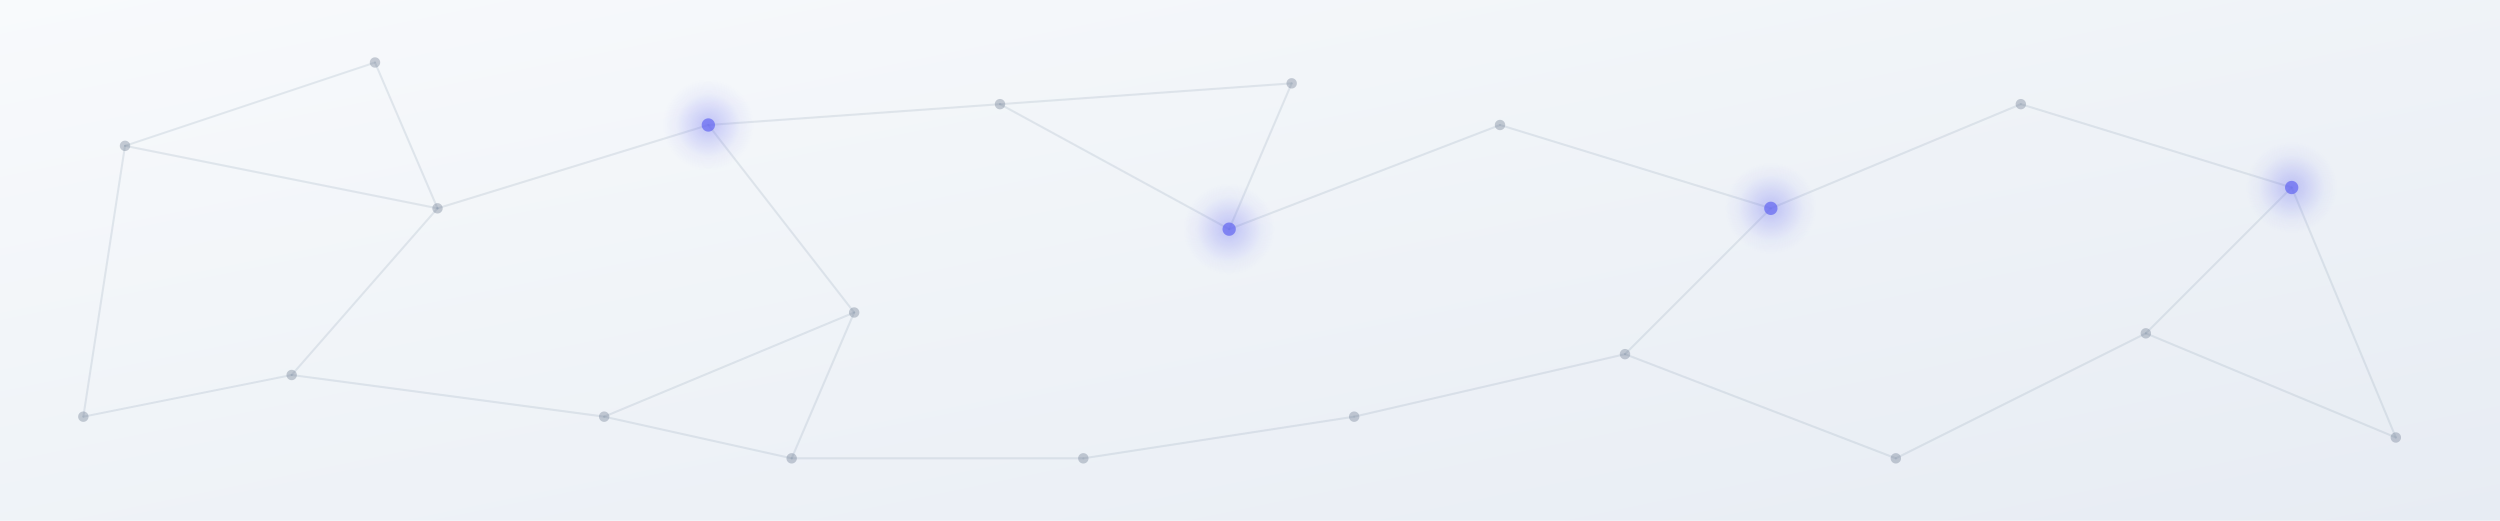
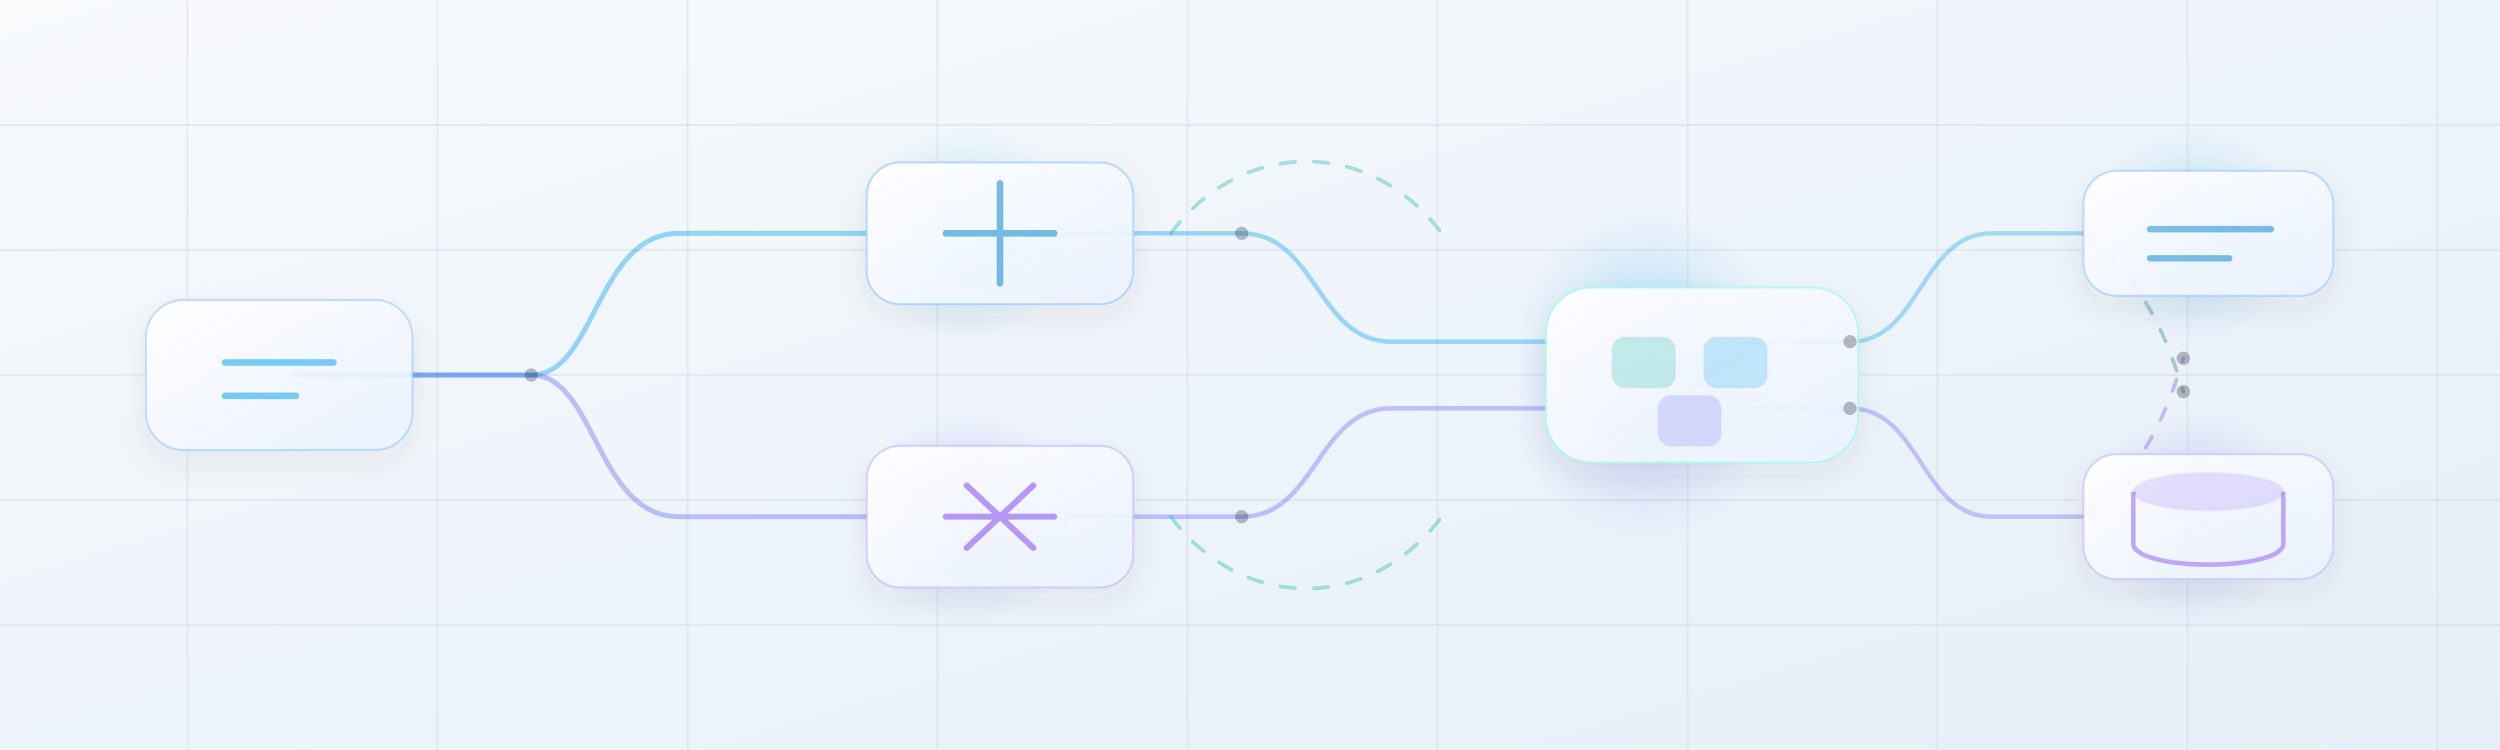
- <svg xmlns="http://www.w3.org/2000/svg" viewBox="0 0 1200 250" preserveAspectRatio="xMidYMid slice" role="img" aria-label="Decorative distributed network background">
+ <svg xmlns="http://www.w3.org/2000/svg" viewBox="0 0 1200 360" preserveAspectRatio="xMidYMid slice" role="img" aria-label="Decorative system design architecture background">
  <defs>
    <linearGradient id="hb-bg" x1="0" y1="0" x2="1" y2="1">
      <stop offset="0%" stop-color="#f8fafc" />
-       <stop offset="55%" stop-color="#eef2f7" />
-       <stop offset="100%" stop-color="#e7ecf3" />
+       <stop offset="52%" stop-color="#eef4fb" />
+       <stop offset="100%" stop-color="#e8eef7" />
    </linearGradient>
-     <radialGradient id="hb-halo" cx="50%" cy="50%" r="50%">
-       <stop offset="0%" stop-color="#6366f1" stop-opacity="0.35" />
-       <stop offset="70%" stop-color="#6366f1" stop-opacity="0.06" />
+     <linearGradient id="hb-node" x1="0" y1="0" x2="1" y2="1">
+       <stop offset="0%" stop-color="#ffffff" stop-opacity="0.95" />
+       <stop offset="100%" stop-color="#eaf2ff" stop-opacity="0.9" />
+     </linearGradient>
+     <radialGradient id="hb-glow-blue" cx="50%" cy="50%" r="50%">
+       <stop offset="0%" stop-color="#0ea5e9" stop-opacity="0.28" />
+       <stop offset="70%" stop-color="#0ea5e9" stop-opacity="0.07" />
+       <stop offset="100%" stop-color="#0ea5e9" stop-opacity="0" />
+     </radialGradient>
+     <radialGradient id="hb-glow-violet" cx="50%" cy="50%" r="50%">
+       <stop offset="0%" stop-color="#6366f1" stop-opacity="0.26" />
+       <stop offset="70%" stop-color="#6366f1" stop-opacity="0.07" />
      <stop offset="100%" stop-color="#6366f1" stop-opacity="0" />
    </radialGradient>
+     <filter id="hb-soft-shadow" x="-20%" y="-50%" width="140%" height="200%">
+       <feDropShadow dx="0" dy="6" stdDeviation="7" flood-color="#334155" flood-opacity="0.08" />
+     </filter>
  </defs>
-   <rect width="1200" height="250" fill="url(#hb-bg)" />
-   <g stroke="#94a3b8" stroke-opacity="0.22" stroke-width="1" stroke-linecap="round" fill="none">
-     <line x1="60" y1="70" x2="180" y2="30" />
-     <line x1="60" y1="70" x2="210" y2="100" />
-     <line x1="60" y1="70" x2="40" y2="200" />
-     <line x1="140" y1="180" x2="210" y2="100" />
-     <line x1="140" y1="180" x2="290" y2="200" />
-     <line x1="140" y1="180" x2="40" y2="200" />
-     <line x1="210" y1="100" x2="340" y2="60" />
-     <line x1="210" y1="100" x2="180" y2="30" />
-     <line x1="290" y1="200" x2="410" y2="150" />
-     <line x1="290" y1="200" x2="380" y2="220" />
-     <line x1="340" y1="60" x2="410" y2="150" />
-     <line x1="340" y1="60" x2="480" y2="50" />
-     <line x1="410" y1="150" x2="380" y2="220" />
-     <line x1="480" y1="50" x2="590" y2="110" />
-     <line x1="480" y1="50" x2="620" y2="40" />
-     <line x1="520" y1="220" x2="650" y2="200" />
-     <line x1="520" y1="220" x2="380" y2="220" />
-     <line x1="590" y1="110" x2="720" y2="60" />
-     <line x1="590" y1="110" x2="620" y2="40" />
-     <line x1="650" y1="200" x2="780" y2="170" />
-     <line x1="720" y1="60" x2="850" y2="100" />
-     <line x1="780" y1="170" x2="850" y2="100" />
-     <line x1="780" y1="170" x2="910" y2="220" />
-     <line x1="850" y1="100" x2="970" y2="50" />
-     <line x1="910" y1="220" x2="1030" y2="160" />
-     <line x1="970" y1="50" x2="1100" y2="90" />
-     <line x1="1030" y1="160" x2="1100" y2="90" />
-     <line x1="1030" y1="160" x2="1150" y2="210" />
-     <line x1="1100" y1="90" x2="1150" y2="210" />
+   <rect width="1200" height="360" fill="url(#hb-bg)" />
+   <g stroke="#cbd5e1" stroke-width="1" stroke-opacity="0.34">
+     <path d="M0 60H1200M0 120H1200M0 180H1200M0 240H1200M0 300H1200" />
+     <path d="M90 0V360M210 0V360M330 0V360M450 0V360M570 0V360M690 0V360M810 0V360M930 0V360M1050 0V360M1170 0V360" />
  </g>
-   <g fill="url(#hb-halo)">
-     <circle cx="340" cy="60" r="22" />
-     <circle cx="590" cy="110" r="22" />
-     <circle cx="850" cy="100" r="22" />
-     <circle cx="1100" cy="90" r="22" />
+   <g fill="none" stroke-linecap="round" stroke-linejoin="round">
+     <path d="M140 180H255C286 180 286 112 326 112H416" stroke="#0ea5e9" stroke-width="2.4" stroke-opacity="0.42" />
+     <path d="M140 180H255C286 180 286 248 326 248H416" stroke="#6366f1" stroke-width="2.4" stroke-opacity="0.38" />
+     <path d="M512 112H596C632 112 632 164 668 164H742" stroke="#0ea5e9" stroke-width="2.2" stroke-opacity="0.38" />
+     <path d="M512 248H596C632 248 632 196 668 196H742" stroke="#6366f1" stroke-width="2.2" stroke-opacity="0.36" />
+     <path d="M838 164H888C922 164 922 112 956 112H1000" stroke="#0ea5e9" stroke-width="2.1" stroke-opacity="0.34" />
+     <path d="M838 196H888C922 196 922 248 956 248H1000" stroke="#6366f1" stroke-width="2.1" stroke-opacity="0.34" />
+     <path d="M562 112C596 66 658 66 692 112" stroke="#14b8a6" stroke-width="1.8" stroke-dasharray="7 9" stroke-opacity="0.36" />
+     <path d="M562 248C596 294 658 294 692 248" stroke="#14b8a6" stroke-width="1.8" stroke-dasharray="7 9" stroke-opacity="0.36" />
+     <path d="M1000 112C1024 130 1038 154 1048 188" stroke="#0f766e" stroke-width="1.8" stroke-dasharray="6 9" stroke-opacity="0.32" />
+     <path d="M1000 248C1024 230 1038 206 1048 172" stroke="#7c3aed" stroke-width="1.8" stroke-dasharray="6 9" stroke-opacity="0.32" />
  </g>
-   <g fill="#64748b" fill-opacity="0.35">
-     <circle cx="60" cy="70" r="2.5" />
-     <circle cx="140" cy="180" r="2.5" />
-     <circle cx="210" cy="100" r="2.5" />
-     <circle cx="290" cy="200" r="2.5" />
-     <circle cx="410" cy="150" r="2.5" />
-     <circle cx="480" cy="50" r="2.5" />
-     <circle cx="520" cy="220" r="2.5" />
-     <circle cx="650" cy="200" r="2.5" />
-     <circle cx="720" cy="60" r="2.5" />
-     <circle cx="780" cy="170" r="2.5" />
-     <circle cx="910" cy="220" r="2.5" />
-     <circle cx="970" cy="50" r="2.5" />
-     <circle cx="1030" cy="160" r="2.5" />
-     <circle cx="1150" cy="210" r="2.5" />
-     <circle cx="40" cy="200" r="2.5" />
-     <circle cx="180" cy="30" r="2.5" />
-     <circle cx="380" cy="220" r="2.5" />
-     <circle cx="620" cy="40" r="2.5" />
+   <g fill="url(#hb-glow-blue)">
+     <circle cx="464" cy="112" r="52" />
+     <circle cx="790" cy="164" r="64" />
+     <circle cx="1054" cy="112" r="52" />
  </g>
-   <g fill="#6366f1" fill-opacity="0.7">
-     <circle cx="340" cy="60" r="3.2" />
-     <circle cx="590" cy="110" r="3.2" />
-     <circle cx="850" cy="100" r="3.2" />
-     <circle cx="1100" cy="90" r="3.2" />
+   <g fill="url(#hb-glow-violet)">
+     <circle cx="464" cy="248" r="52" />
+     <circle cx="790" cy="196" r="64" />
+     <circle cx="1054" cy="248" r="52" />
+   </g>
+   <g filter="url(#hb-soft-shadow)">
+     <g>
+       <rect x="70" y="144" width="128" height="72" rx="18" fill="url(#hb-node)" stroke="#93c5fd" stroke-opacity="0.55" />
+       <path d="M108 174h52M108 190h34" stroke="#0ea5e9" stroke-width="3.2" stroke-linecap="round" opacity="0.55" />
+     </g>
+     <g>
+       <rect x="416" y="78" width="128" height="68" rx="16" fill="url(#hb-node)" stroke="#93c5fd" stroke-opacity="0.62" />
+       <path d="M454 112h52M480 88v48" stroke="#0284c7" stroke-width="3.2" stroke-linecap="round" opacity="0.52" />
+     </g>
+     <g>
+       <rect x="416" y="214" width="128" height="68" rx="16" fill="url(#hb-node)" stroke="#c4b5fd" stroke-opacity="0.62" />
+       <path d="M454 248h52M464 233l32 30M496 233l-32 30" stroke="#7c3aed" stroke-width="2.9" stroke-linecap="round" opacity="0.5" />
+     </g>
+     <g>
+       <rect x="742" y="138" width="150" height="84" rx="22" fill="url(#hb-node)" stroke="#99f6e4" stroke-opacity="0.62" />
+       <rect x="774" y="162" width="30" height="24" rx="6" fill="#14b8a6" opacity="0.22" stroke="#0f766e" stroke-opacity="0.42" />
+       <rect x="818" y="162" width="30" height="24" rx="6" fill="#0ea5e9" opacity="0.22" stroke="#0369a1" stroke-opacity="0.4" />
+       <rect x="796" y="190" width="30" height="24" rx="6" fill="#6366f1" opacity="0.2" stroke="#4338ca" stroke-opacity="0.38" />
+     </g>
+     <g>
+       <rect x="1000" y="82" width="120" height="60" rx="16" fill="url(#hb-node)" stroke="#93c5fd" stroke-opacity="0.56" />
+       <path d="M1032 110h58M1032 124h38" stroke="#0284c7" stroke-width="3.1" stroke-linecap="round" opacity="0.5" />
+     </g>
+     <g>
+       <rect x="1000" y="218" width="120" height="60" rx="16" fill="url(#hb-node)" stroke="#c4b5fd" stroke-opacity="0.6" />
+       <ellipse cx="1060" cy="236" rx="36" ry="9" fill="#8b5cf6" opacity="0.18" stroke="#7c3aed" stroke-opacity="0.46" />
+       <path d="M1024 236v25c0 6 16 10 36 10s36-4 36-10v-25" fill="none" stroke="#7c3aed" stroke-width="2.2" stroke-opacity="0.42" />
+     </g>
+   </g>
+   <g fill="#0f172a" fill-opacity="0.28">
+     <circle cx="255" cy="180" r="3.2" />
+     <circle cx="596" cy="112" r="3.2" />
+     <circle cx="596" cy="248" r="3.2" />
+     <circle cx="888" cy="164" r="3.2" />
+     <circle cx="888" cy="196" r="3.2" />
+     <circle cx="1048" cy="188" r="3.2" />
+     <circle cx="1048" cy="172" r="3.2" />
  </g>
</svg>
